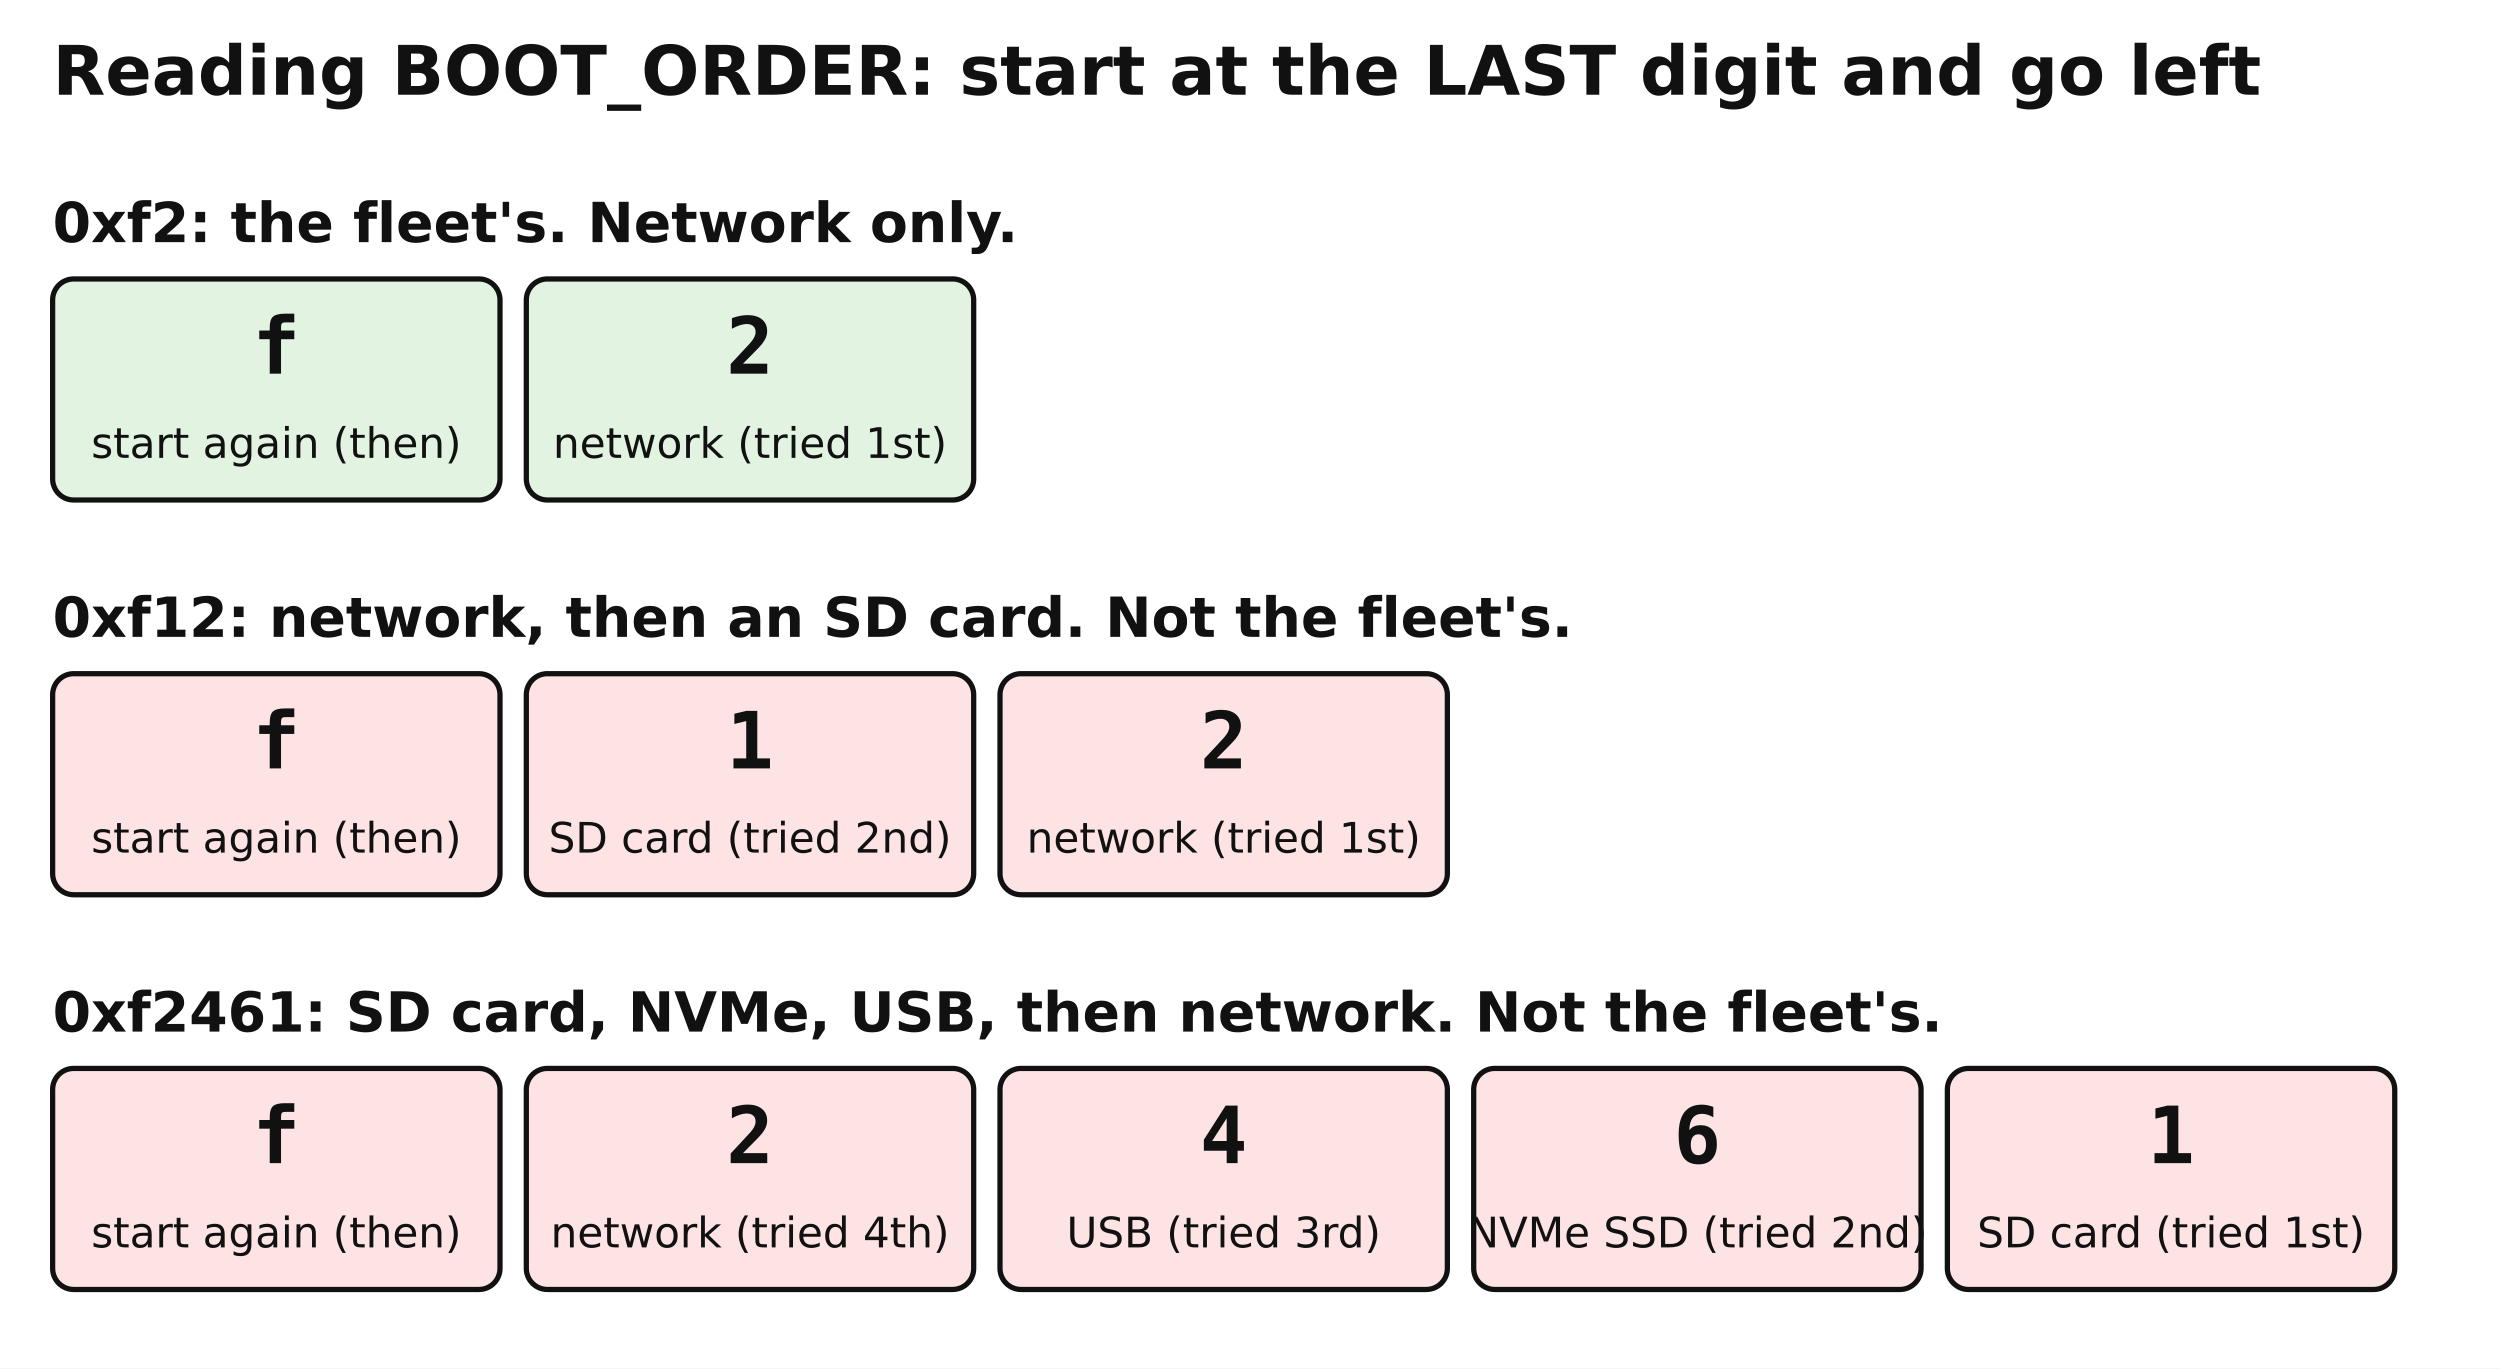
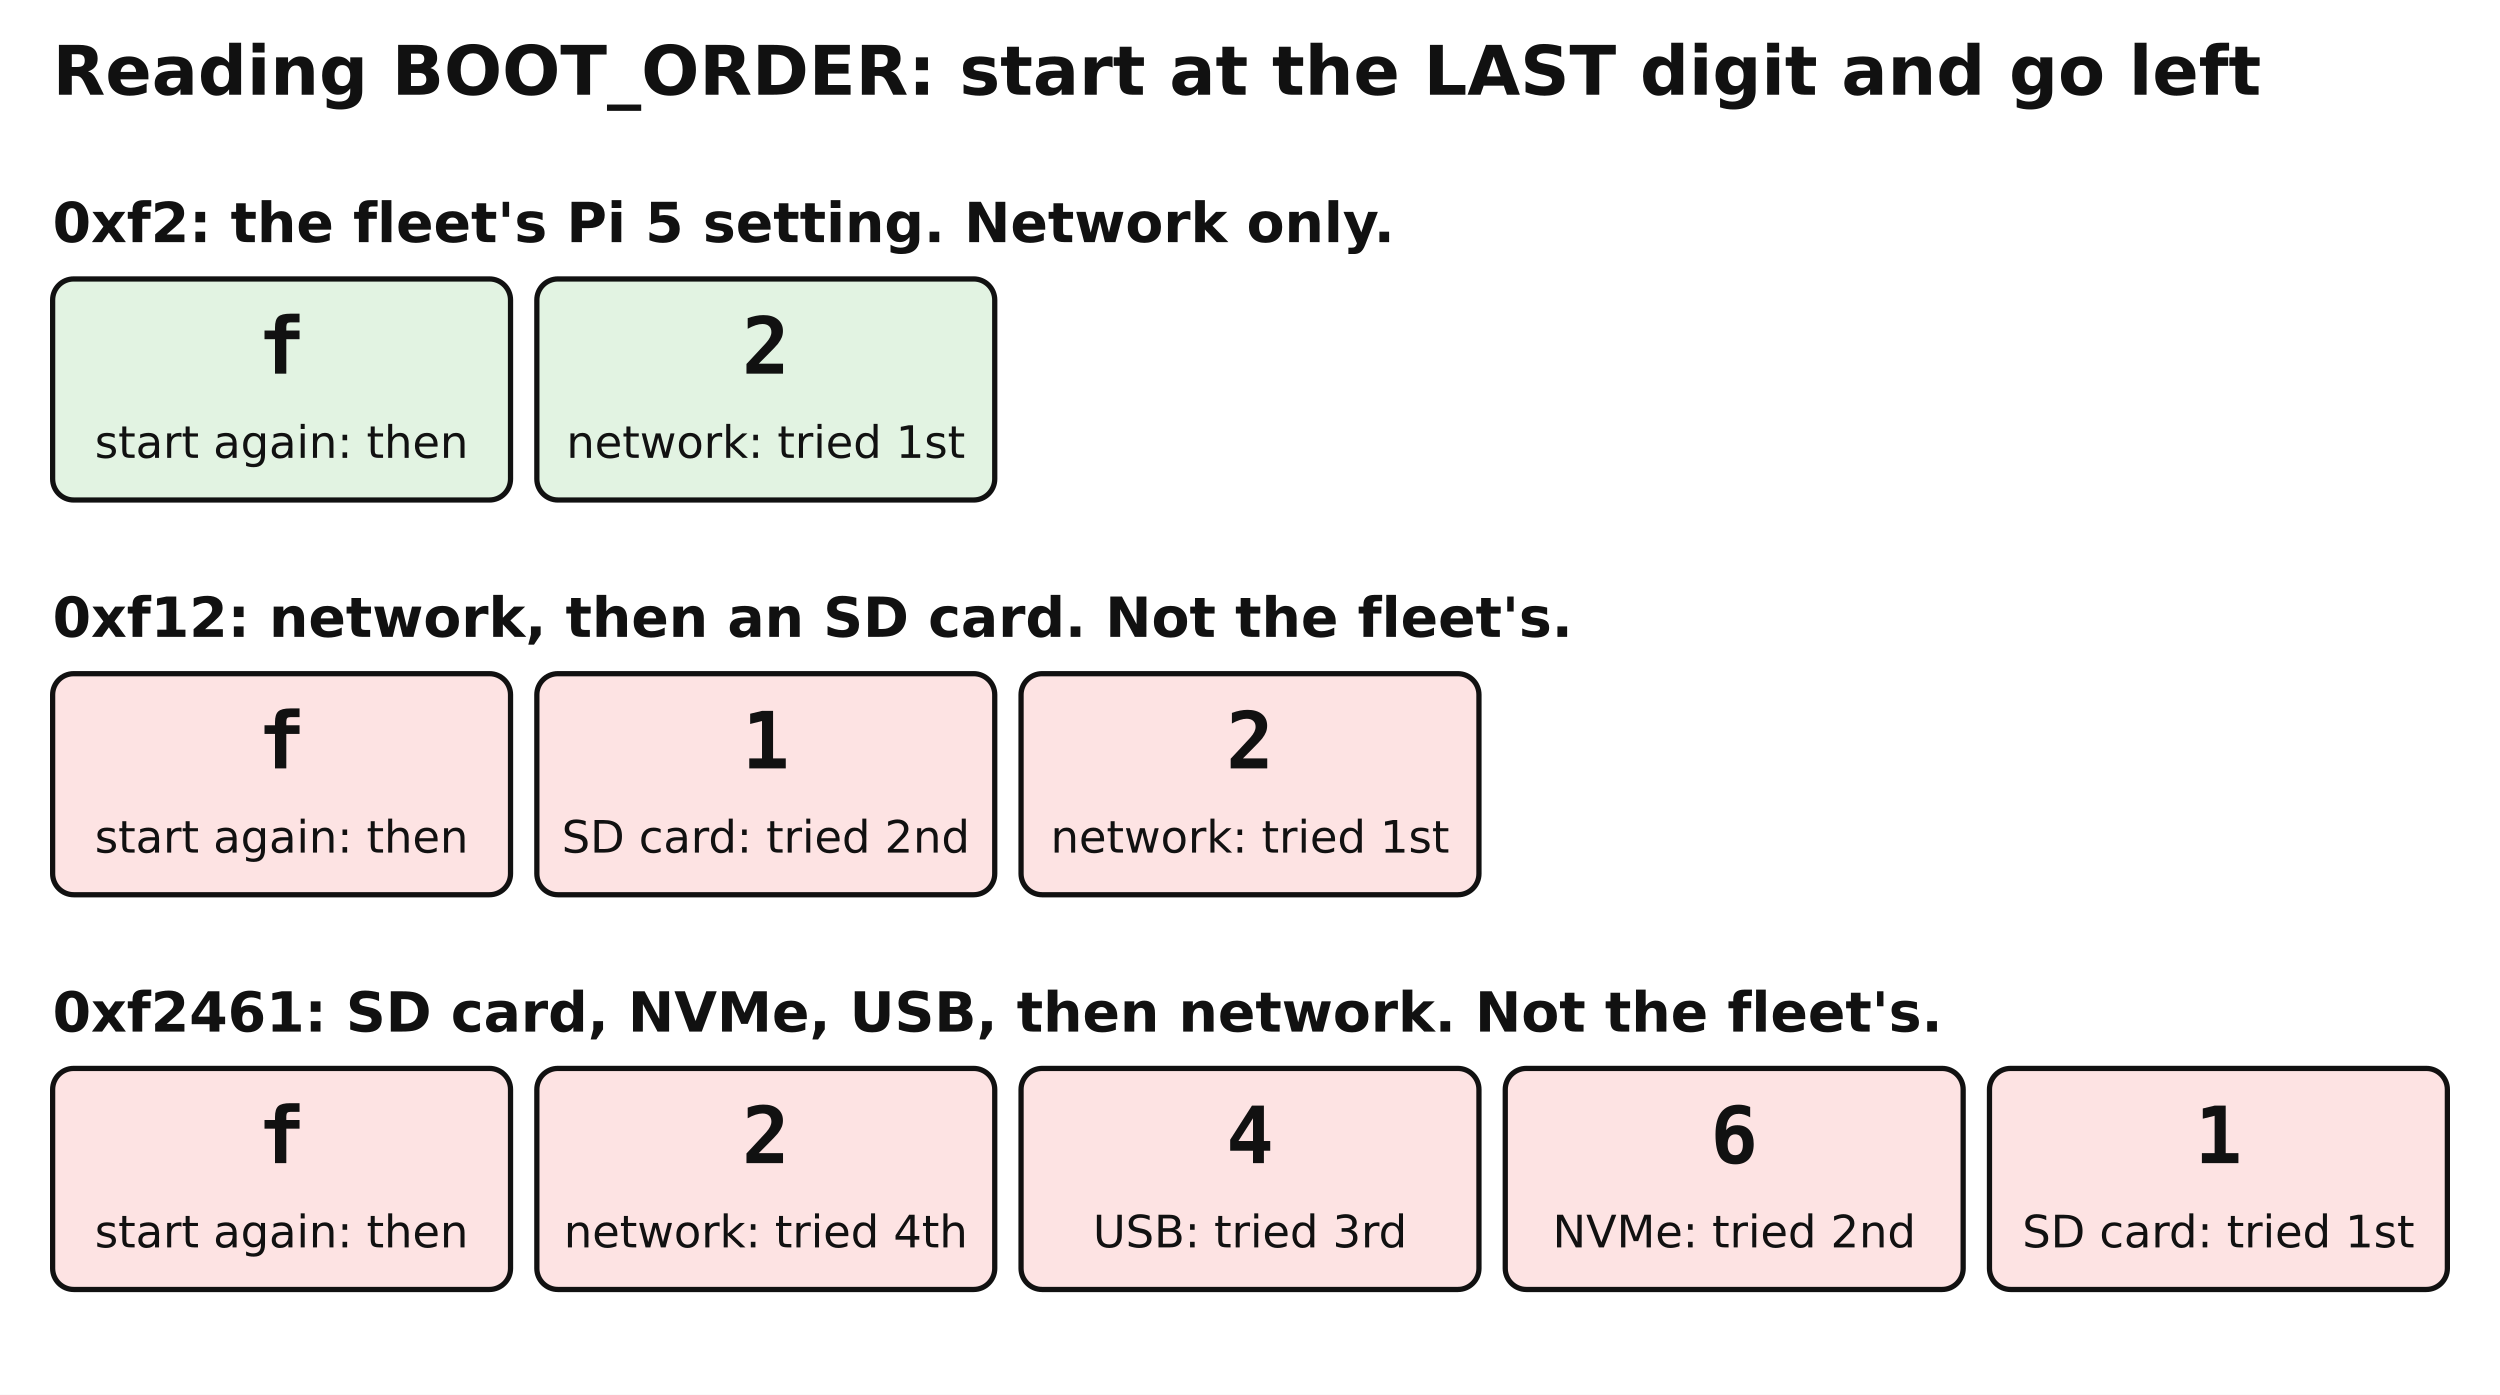
- <svg xmlns="http://www.w3.org/2000/svg" viewBox="0 0 950 520" width="950" height="520" font-family="DejaVu Sans, Arial, sans-serif">
-   <rect width="950" height="520" fill="#ffffff" />
+ <svg xmlns="http://www.w3.org/2000/svg" viewBox="0 0 950 530" width="950" height="530" font-family="DejaVu Sans, Arial, sans-serif">
+   <rect width="950" height="530" fill="#ffffff" />
  <text x="20" y="36" font-size="26" font-weight="bold" fill="#111" text-anchor="start">Reading BOOT_ORDER: start at the LAST digit and go left</text>
-   <text x="20" y="92" font-size="21" font-weight="bold" fill="#111" text-anchor="start">0xf2: the fleet's. Network only.</text>
-   <rect x="20" y="106" width="170" height="84" rx="8" fill="#e2f3e2" stroke="#111" stroke-width="2" />
-   <text x="105" y="142" font-size="30" font-weight="bold" fill="#111" text-anchor="middle" font-family="DejaVu Sans Mono, monospace">f</text>
-   <text x="105" y="174" font-size="16" font-weight="normal" fill="#111" text-anchor="middle">start again (then)</text>
-   <rect x="200" y="106" width="170" height="84" rx="8" fill="#e2f3e2" stroke="#111" stroke-width="2" />
-   <text x="285" y="142" font-size="30" font-weight="bold" fill="#111" text-anchor="middle" font-family="DejaVu Sans Mono, monospace">2</text>
-   <text x="285" y="174" font-size="16" font-weight="normal" fill="#111" text-anchor="middle">network (tried 1st)</text>
+   <text x="20" y="92" font-size="21" font-weight="bold" fill="#111" text-anchor="start">0xf2: the fleet's Pi 5 setting. Network only.</text>
+   <rect x="20" y="106" width="174" height="84" rx="8" fill="#e2f3e2" stroke="#111" stroke-width="2" />
+   <text x="107" y="142" font-size="30" font-weight="bold" fill="#111" text-anchor="middle" font-family="DejaVu Sans Mono, monospace">f</text>
+   <text x="107" y="174" font-size="17" font-weight="normal" fill="#111" text-anchor="middle">start again: then</text>
+   <rect x="204" y="106" width="174" height="84" rx="8" fill="#e2f3e2" stroke="#111" stroke-width="2" />
+   <text x="291" y="142" font-size="30" font-weight="bold" fill="#111" text-anchor="middle" font-family="DejaVu Sans Mono, monospace">2</text>
+   <text x="291" y="174" font-size="17" font-weight="normal" fill="#111" text-anchor="middle">network: tried 1st</text>
  <text x="20" y="242" font-size="21" font-weight="bold" fill="#111" text-anchor="start">0xf12: network, then an SD card. Not the fleet's.</text>
-   <rect x="20" y="256" width="170" height="84" rx="8" fill="#fde3e3" stroke="#111" stroke-width="2" />
-   <text x="105" y="292" font-size="30" font-weight="bold" fill="#111" text-anchor="middle" font-family="DejaVu Sans Mono, monospace">f</text>
-   <text x="105" y="324" font-size="16" font-weight="normal" fill="#111" text-anchor="middle">start again (then)</text>
-   <rect x="200" y="256" width="170" height="84" rx="8" fill="#fde3e3" stroke="#111" stroke-width="2" />
-   <text x="285" y="292" font-size="30" font-weight="bold" fill="#111" text-anchor="middle" font-family="DejaVu Sans Mono, monospace">1</text>
-   <text x="285" y="324" font-size="16" font-weight="normal" fill="#111" text-anchor="middle">SD card (tried 2nd)</text>
-   <rect x="380" y="256" width="170" height="84" rx="8" fill="#fde3e3" stroke="#111" stroke-width="2" />
-   <text x="465" y="292" font-size="30" font-weight="bold" fill="#111" text-anchor="middle" font-family="DejaVu Sans Mono, monospace">2</text>
-   <text x="465" y="324" font-size="16" font-weight="normal" fill="#111" text-anchor="middle">network (tried 1st)</text>
+   <rect x="20" y="256" width="174" height="84" rx="8" fill="#fde3e3" stroke="#111" stroke-width="2" />
+   <text x="107" y="292" font-size="30" font-weight="bold" fill="#111" text-anchor="middle" font-family="DejaVu Sans Mono, monospace">f</text>
+   <text x="107" y="324" font-size="17" font-weight="normal" fill="#111" text-anchor="middle">start again: then</text>
+   <rect x="204" y="256" width="174" height="84" rx="8" fill="#fde3e3" stroke="#111" stroke-width="2" />
+   <text x="291" y="292" font-size="30" font-weight="bold" fill="#111" text-anchor="middle" font-family="DejaVu Sans Mono, monospace">1</text>
+   <text x="291" y="324" font-size="17" font-weight="normal" fill="#111" text-anchor="middle">SD card: tried 2nd</text>
+   <rect x="388" y="256" width="174" height="84" rx="8" fill="#fde3e3" stroke="#111" stroke-width="2" />
+   <text x="475" y="292" font-size="30" font-weight="bold" fill="#111" text-anchor="middle" font-family="DejaVu Sans Mono, monospace">2</text>
+   <text x="475" y="324" font-size="17" font-weight="normal" fill="#111" text-anchor="middle">network: tried 1st</text>
  <text x="20" y="392" font-size="21" font-weight="bold" fill="#111" text-anchor="start">0xf2461: SD card, NVMe, USB, then network. Not the fleet's.</text>
-   <rect x="20" y="406" width="170" height="84" rx="8" fill="#fde3e3" stroke="#111" stroke-width="2" />
-   <text x="105" y="442" font-size="30" font-weight="bold" fill="#111" text-anchor="middle" font-family="DejaVu Sans Mono, monospace">f</text>
-   <text x="105" y="474" font-size="16" font-weight="normal" fill="#111" text-anchor="middle">start again (then)</text>
-   <rect x="200" y="406" width="170" height="84" rx="8" fill="#fde3e3" stroke="#111" stroke-width="2" />
-   <text x="285" y="442" font-size="30" font-weight="bold" fill="#111" text-anchor="middle" font-family="DejaVu Sans Mono, monospace">2</text>
-   <text x="285" y="474" font-size="16" font-weight="normal" fill="#111" text-anchor="middle">network (tried 4th)</text>
-   <rect x="380" y="406" width="170" height="84" rx="8" fill="#fde3e3" stroke="#111" stroke-width="2" />
-   <text x="465" y="442" font-size="30" font-weight="bold" fill="#111" text-anchor="middle" font-family="DejaVu Sans Mono, monospace">4</text>
-   <text x="465" y="474" font-size="16" font-weight="normal" fill="#111" text-anchor="middle">USB (tried 3rd)</text>
-   <rect x="560" y="406" width="170" height="84" rx="8" fill="#fde3e3" stroke="#111" stroke-width="2" />
-   <text x="645" y="442" font-size="30" font-weight="bold" fill="#111" text-anchor="middle" font-family="DejaVu Sans Mono, monospace">6</text>
-   <text x="645" y="474" font-size="16" font-weight="normal" fill="#111" text-anchor="middle">NVMe SSD (tried 2nd)</text>
-   <rect x="740" y="406" width="170" height="84" rx="8" fill="#fde3e3" stroke="#111" stroke-width="2" />
-   <text x="825" y="442" font-size="30" font-weight="bold" fill="#111" text-anchor="middle" font-family="DejaVu Sans Mono, monospace">1</text>
-   <text x="825" y="474" font-size="16" font-weight="normal" fill="#111" text-anchor="middle">SD card (tried 1st)</text>
+   <rect x="20" y="406" width="174" height="84" rx="8" fill="#fde3e3" stroke="#111" stroke-width="2" />
+   <text x="107" y="442" font-size="30" font-weight="bold" fill="#111" text-anchor="middle" font-family="DejaVu Sans Mono, monospace">f</text>
+   <text x="107" y="474" font-size="17" font-weight="normal" fill="#111" text-anchor="middle">start again: then</text>
+   <rect x="204" y="406" width="174" height="84" rx="8" fill="#fde3e3" stroke="#111" stroke-width="2" />
+   <text x="291" y="442" font-size="30" font-weight="bold" fill="#111" text-anchor="middle" font-family="DejaVu Sans Mono, monospace">2</text>
+   <text x="291" y="474" font-size="17" font-weight="normal" fill="#111" text-anchor="middle">network: tried 4th</text>
+   <rect x="388" y="406" width="174" height="84" rx="8" fill="#fde3e3" stroke="#111" stroke-width="2" />
+   <text x="475" y="442" font-size="30" font-weight="bold" fill="#111" text-anchor="middle" font-family="DejaVu Sans Mono, monospace">4</text>
+   <text x="475" y="474" font-size="17" font-weight="normal" fill="#111" text-anchor="middle">USB: tried 3rd</text>
+   <rect x="572" y="406" width="174" height="84" rx="8" fill="#fde3e3" stroke="#111" stroke-width="2" />
+   <text x="659" y="442" font-size="30" font-weight="bold" fill="#111" text-anchor="middle" font-family="DejaVu Sans Mono, monospace">6</text>
+   <text x="659" y="474" font-size="17" font-weight="normal" fill="#111" text-anchor="middle">NVMe: tried 2nd</text>
+   <rect x="756" y="406" width="174" height="84" rx="8" fill="#fde3e3" stroke="#111" stroke-width="2" />
+   <text x="843" y="442" font-size="30" font-weight="bold" fill="#111" text-anchor="middle" font-family="DejaVu Sans Mono, monospace">1</text>
+   <text x="843" y="474" font-size="17" font-weight="normal" fill="#111" text-anchor="middle">SD card: tried 1st</text>
</svg>
